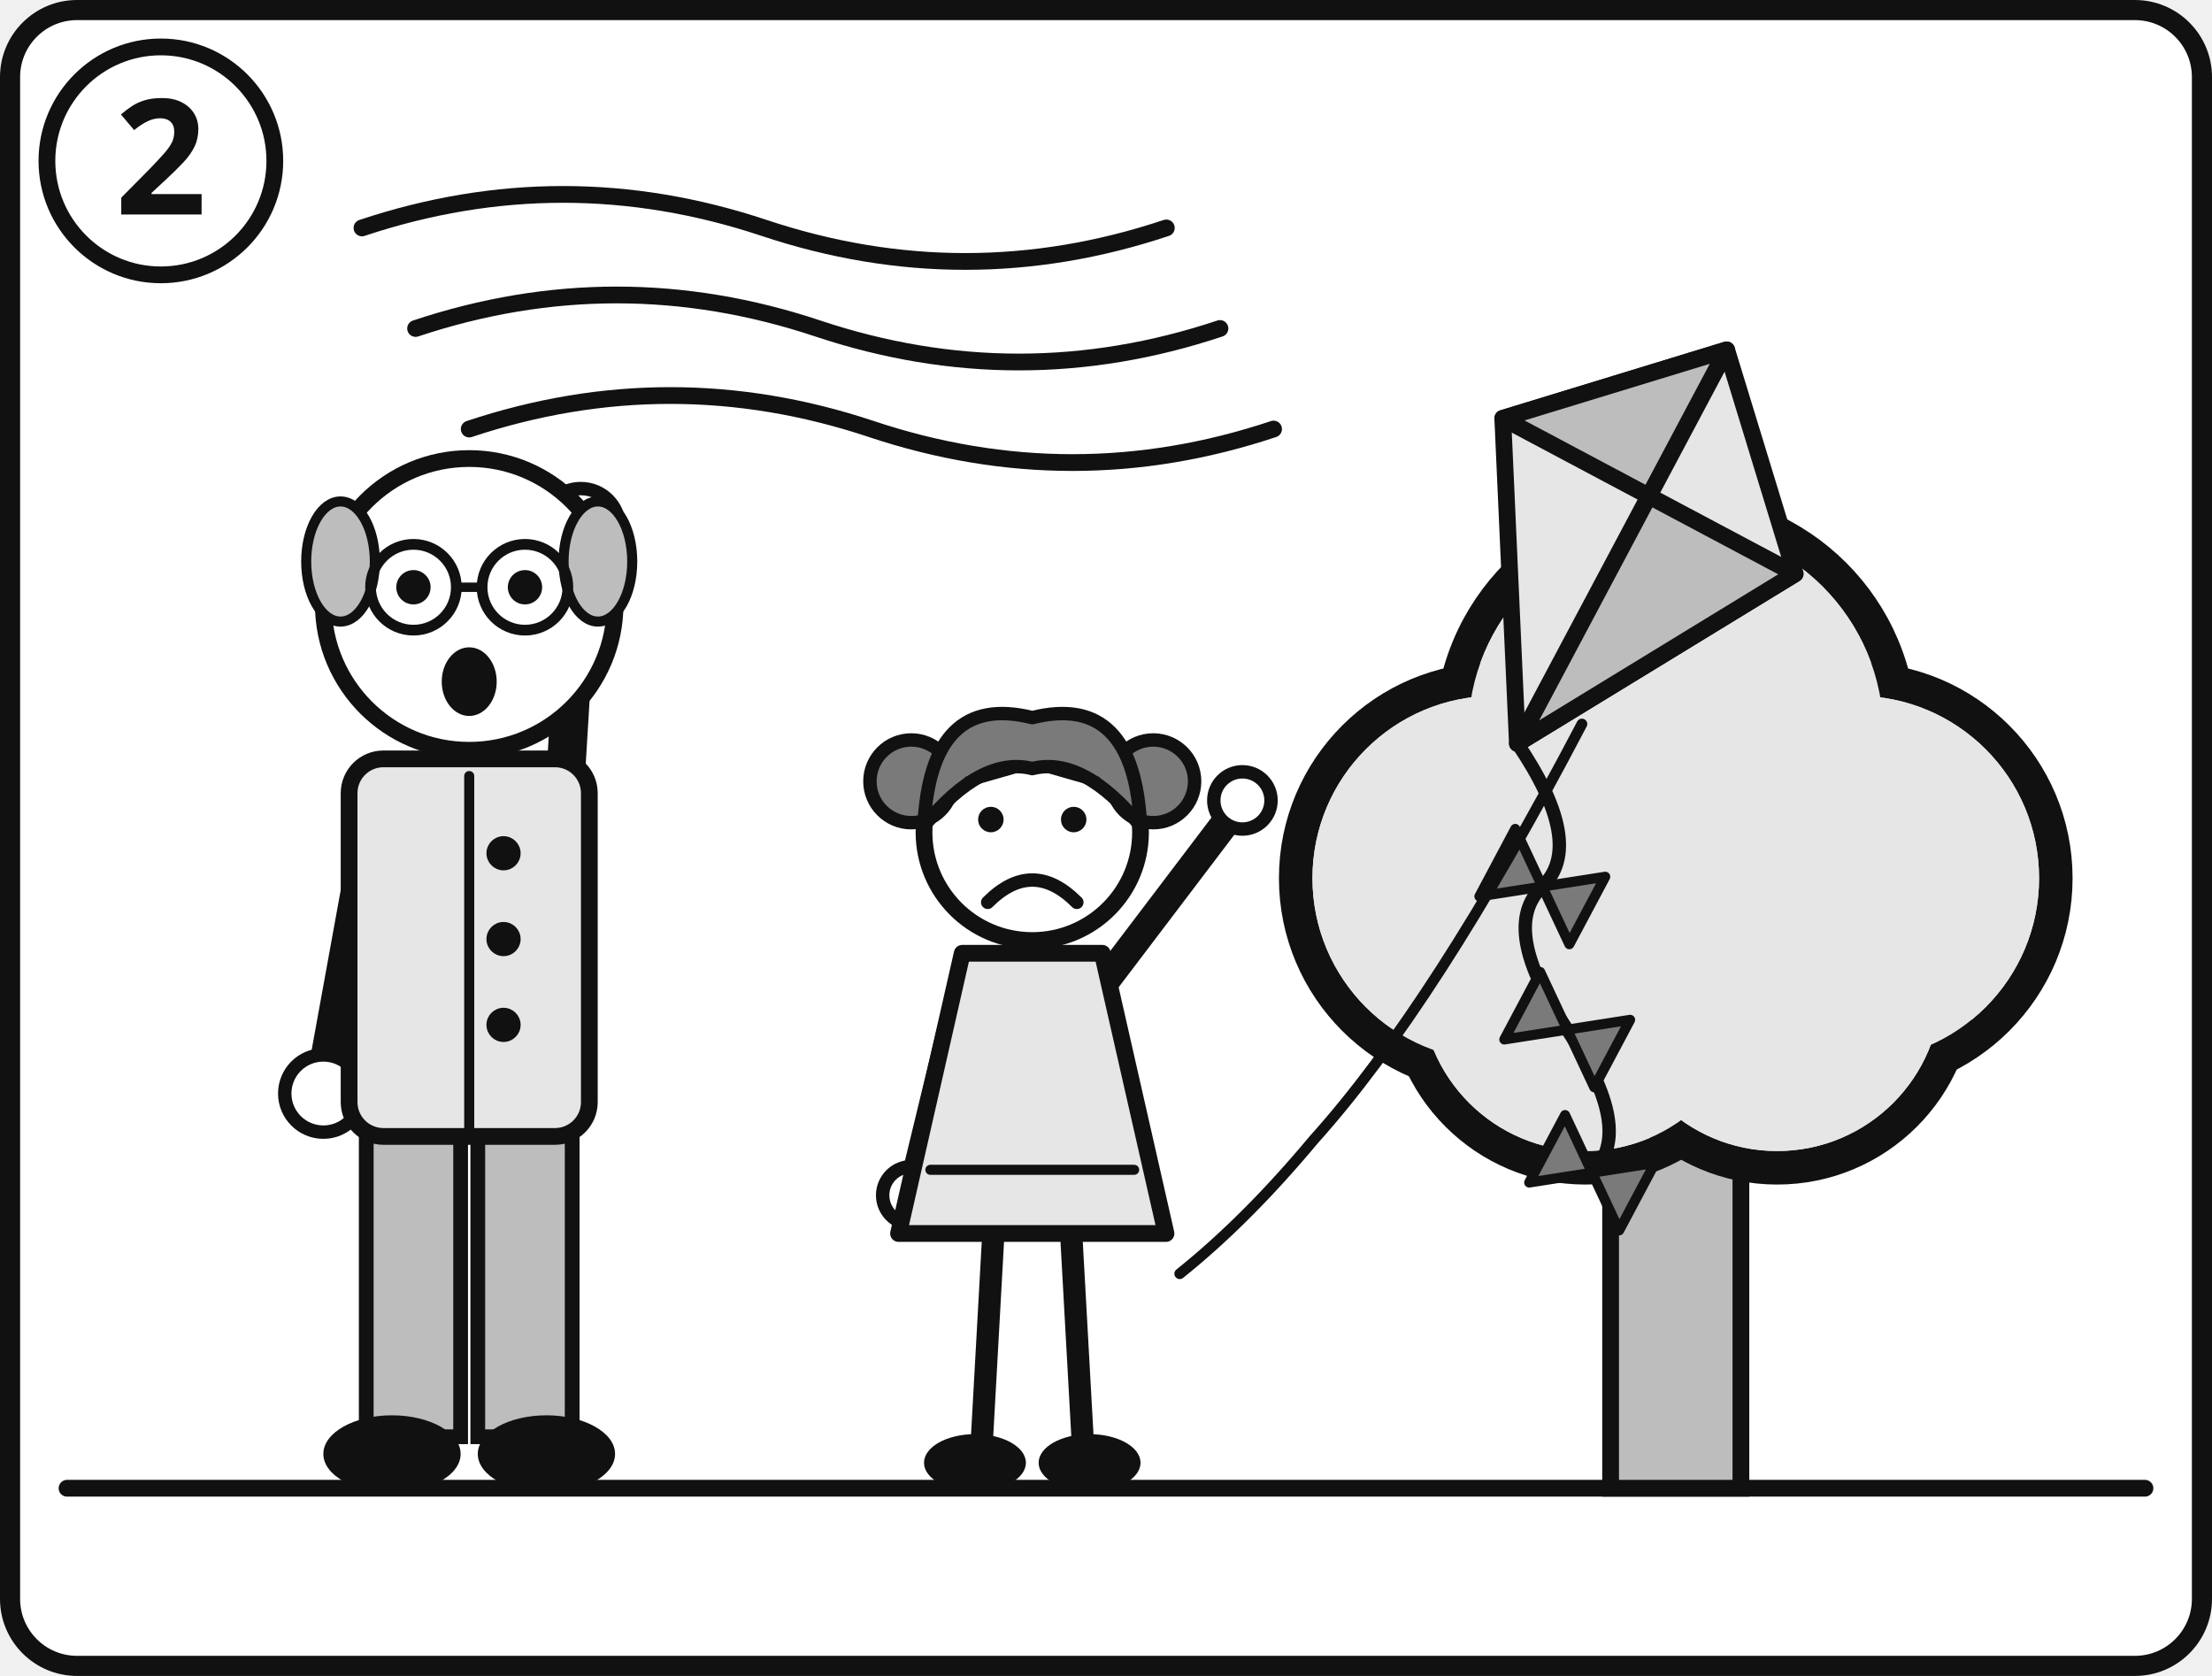
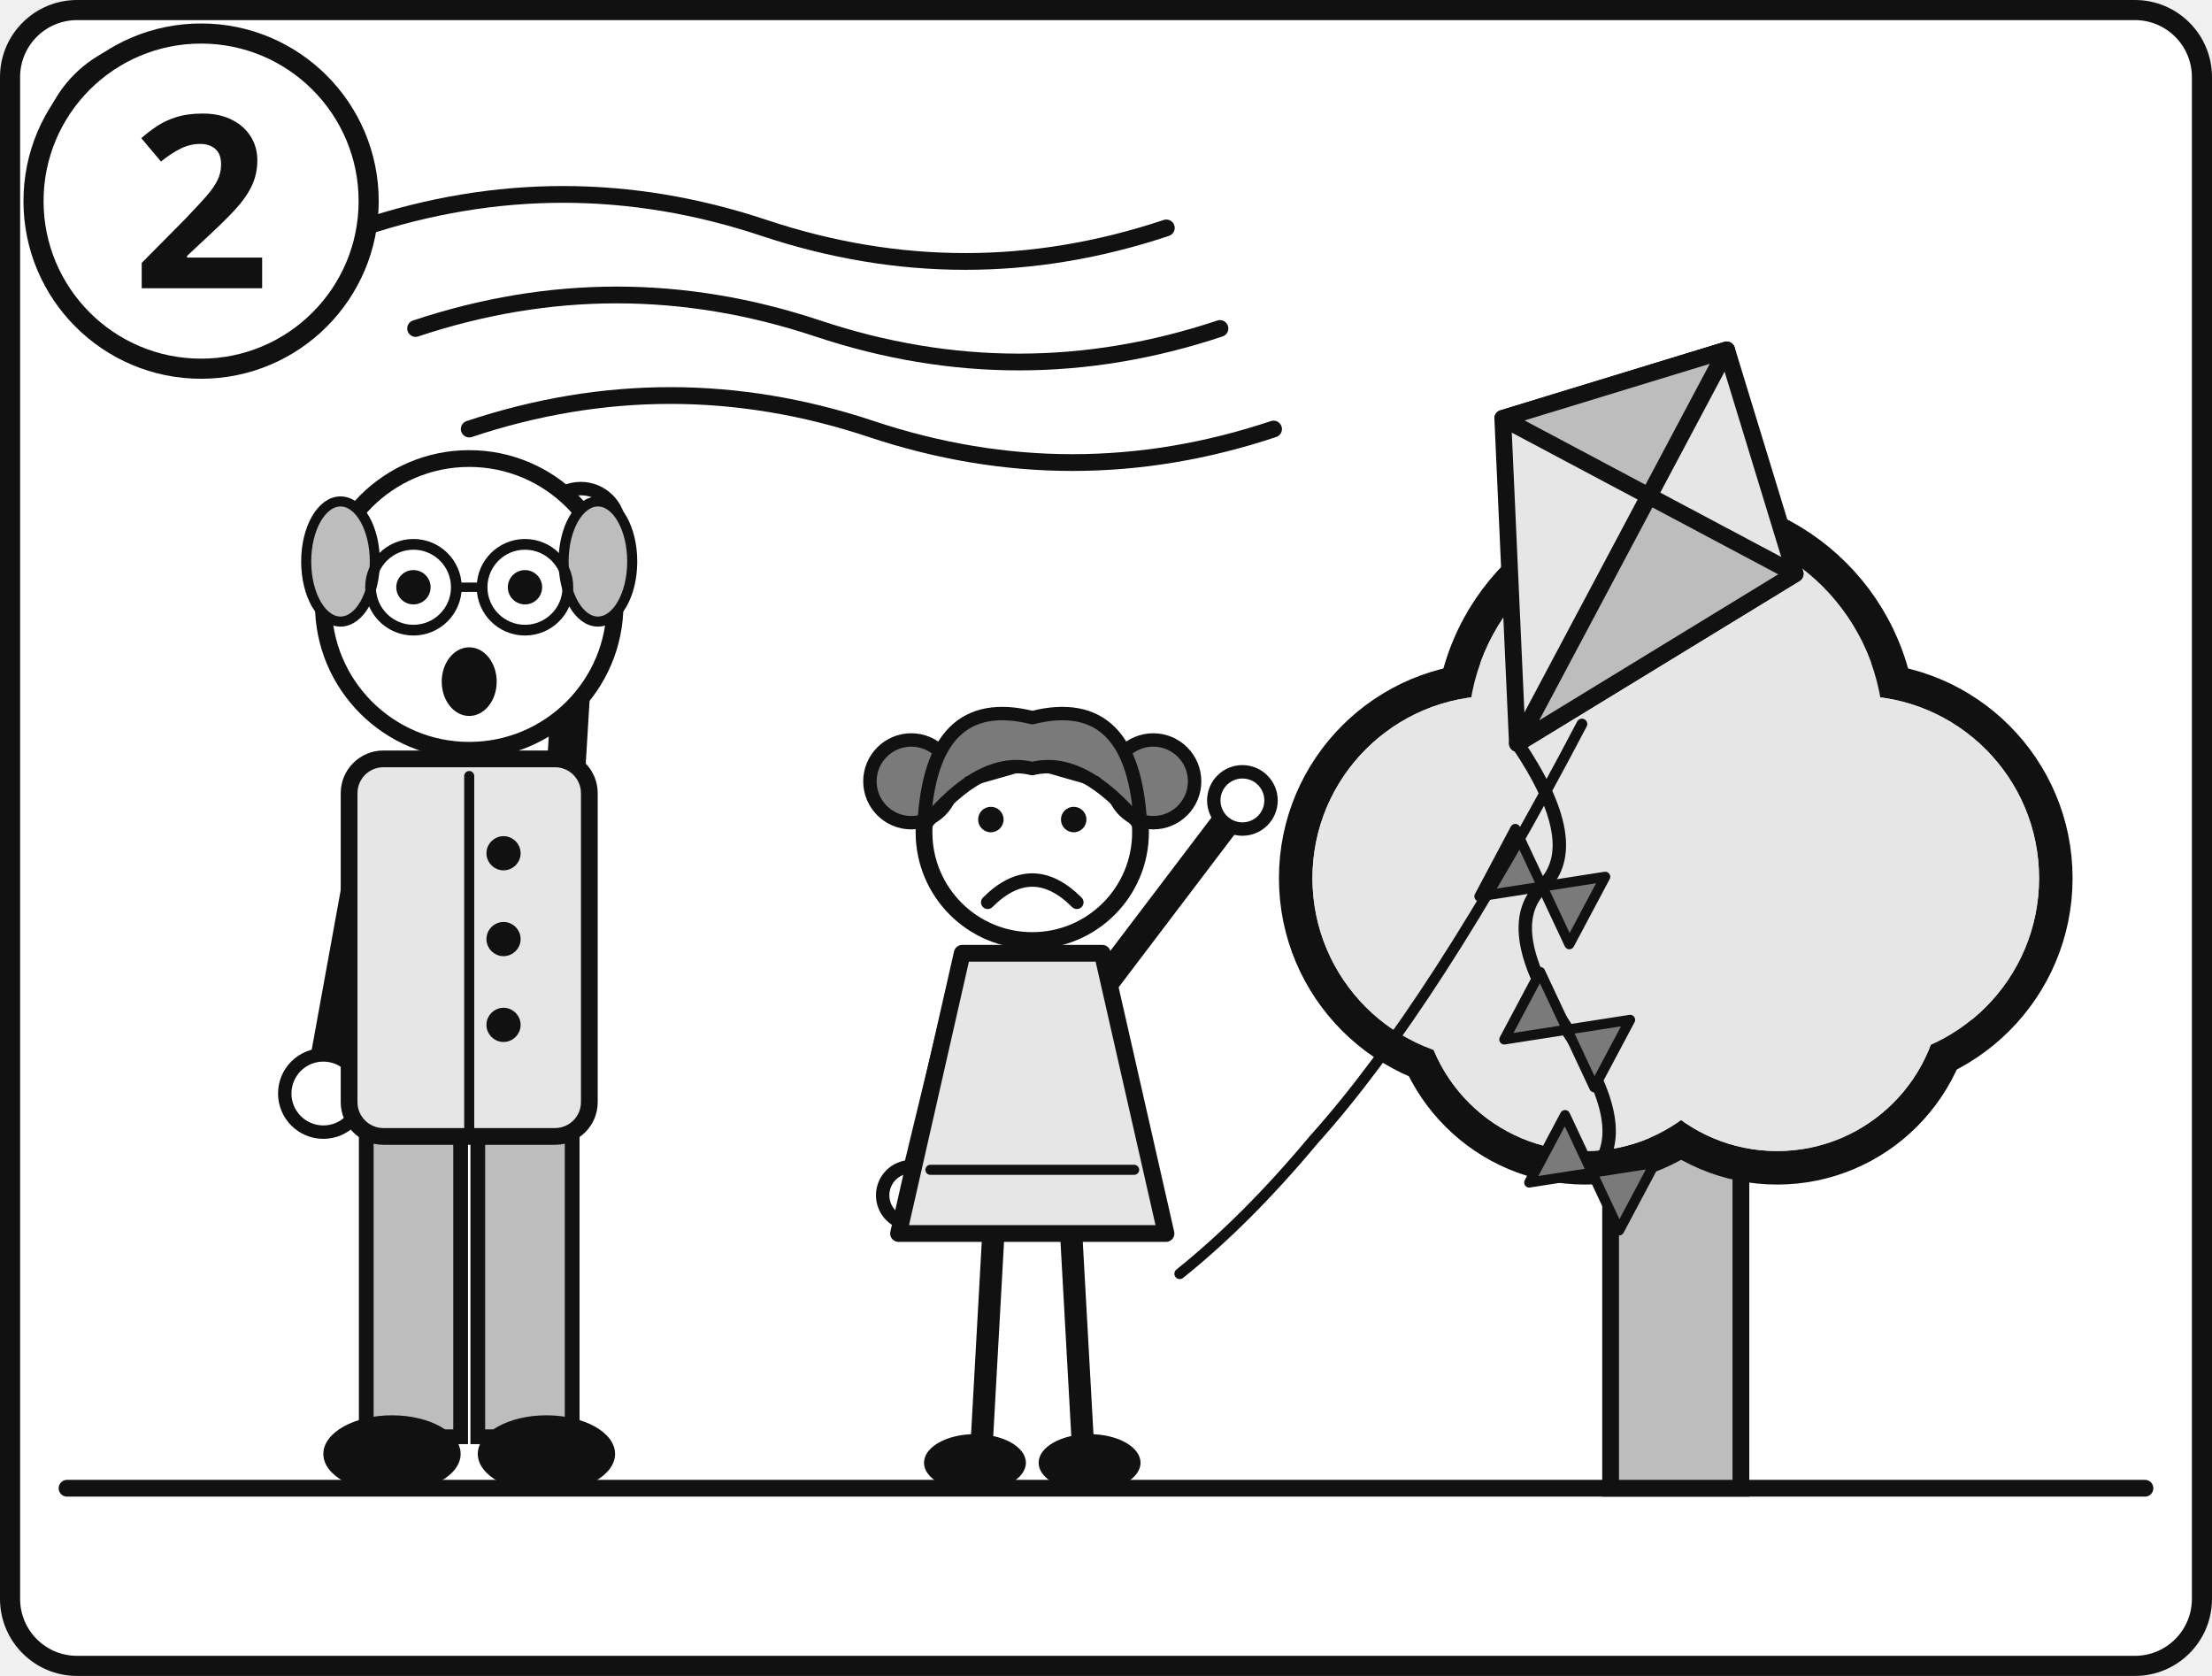
<svg xmlns="http://www.w3.org/2000/svg" viewBox="350 0 330 250" width="330" height="250">
  <g font-family="Andika, Atkinson Hyperlegible, sans-serif" fill="#111">
    <rect x="1.5" y="1.5" width="327" height="247" rx="10" fill="#fff" stroke="#111" stroke-width="3" />
    <g transform="translate(0 0)">
      <line x1="10" y1="222" x2="320" y2="222" stroke="#111" stroke-width="2.5" stroke-linecap="round" />
      <line x1="304" y1="46" x2="314" y2="46" stroke="#111" stroke-width="3" stroke-linecap="round" />
      <line x1="297.56" y1="61.56" x2="304.63" y2="68.63" stroke="#111" stroke-width="3" stroke-linecap="round" />
      <line x1="282" y1="68" x2="282" y2="78" stroke="#111" stroke-width="3" stroke-linecap="round" />
      <line x1="266.44" y1="61.56" x2="259.37" y2="68.63" stroke="#111" stroke-width="3" stroke-linecap="round" />
      <line x1="260" y1="46" x2="250" y2="46" stroke="#111" stroke-width="3" stroke-linecap="round" />
      <line x1="266.44" y1="30.44" x2="259.37" y2="23.37" stroke="#111" stroke-width="3" stroke-linecap="round" />
      <line x1="282" y1="24" x2="282" y2="14" stroke="#111" stroke-width="3" stroke-linecap="round" />
      <line x1="297.56" y1="30.44" x2="304.63" y2="23.37" stroke="#111" stroke-width="3" stroke-linecap="round" />
      <circle cx="282" cy="46" r="16" fill="#e6e6e6" stroke="#111" stroke-width="2.5" />
      <rect x="279.88" y="164" width="12.24" height="58" fill="#bdbdbd" stroke="#111" stroke-width="2.5" />
      <circle cx="286" cy="133.4" r="21.08" fill="#e6e6e6" stroke="#111" stroke-width="5" />
      <circle cx="269" cy="147" r="18.7" fill="#e6e6e6" stroke="#111" stroke-width="5" />
      <circle cx="303" cy="147" r="18.7" fill="#e6e6e6" stroke="#111" stroke-width="5" />
      <circle cx="277.5" cy="157.2" r="17" fill="#e6e6e6" stroke="#111" stroke-width="5" />
      <circle cx="295.52" cy="157.2" r="17" fill="#e6e6e6" stroke="#111" stroke-width="5" />
      <circle cx="286" cy="145.3" r="20.4" fill="#e6e6e6" stroke="#111" stroke-width="5" />
      <circle cx="286" cy="133.4" r="18.58" fill="#e6e6e6" />
      <circle cx="269" cy="147" r="16.2" fill="#e6e6e6" />
      <circle cx="303" cy="147" r="16.2" fill="#e6e6e6" />
      <circle cx="277.5" cy="157.2" r="14.5" fill="#e6e6e6" />
      <circle cx="295.52" cy="157.2" r="14.5" fill="#e6e6e6" />
      <circle cx="286" cy="145.3" r="17.9" fill="#e6e6e6" />
      <g transform="rotate(-12 196 62)">
        <polygon points="196,36 222,62 196,106 170,62" fill="#e6e6e6" stroke="#111" stroke-width="2.5" stroke-linejoin="round" />
        <polygon points="196,36 196,62 170,62" fill="#bdbdbd" stroke="#111" stroke-width="2.5" stroke-linejoin="round" />
        <polygon points="196,62 222,62 196,106" fill="#bdbdbd" stroke="#111" stroke-width="2.5" stroke-linejoin="round" />
        <line x1="196" y1="36" x2="196" y2="106" stroke="#111" stroke-width="2" stroke-linecap="round" />
        <line x1="170" y1="62" x2="222" y2="62" stroke="#111" stroke-width="2" stroke-linecap="round" />
        <path d="M 196 106 Q 213 115 210 124 Q 207 133 224 142 Q 241 151 238 160" fill="none" stroke="#111" stroke-width="2" stroke-linejoin="round" stroke-linecap="round" />
        <polygon points="210,124 202,118 202,130" fill="#7a7a7a" stroke="#111" stroke-width="1.5" stroke-linejoin="round" />
        <polygon points="210,124 218,118 218,130" fill="#7a7a7a" stroke="#111" stroke-width="1.5" stroke-linejoin="round" />
        <polygon points="224,142 216,136 216,148" fill="#7a7a7a" stroke="#111" stroke-width="1.5" stroke-linejoin="round" />
        <polygon points="224,142 232,136 232,148" fill="#7a7a7a" stroke="#111" stroke-width="1.5" stroke-linejoin="round" />
        <polygon points="238,160 230,154 230,166" fill="#7a7a7a" stroke="#111" stroke-width="1.5" stroke-linejoin="round" />
        <polygon points="238,160 246,154 246,166" fill="#7a7a7a" stroke="#111" stroke-width="1.5" stroke-linejoin="round" />
      </g>
      <line x1="196" y1="62" x2="159.15" y2="111.8" stroke="#111" stroke-width="1.6" stroke-linecap="round" />
      <line x1="118.3" y1="182.1" x2="116.4" y2="216.3" stroke="#111" stroke-width="3.32" stroke-linecap="round" />
      <line x1="129.7" y1="182.1" x2="131.6" y2="216.3" stroke="#111" stroke-width="3.32" stroke-linecap="round" />
      <ellipse cx="115.45" cy="218.2" rx="7.6" ry="4.27" fill="#111" />
      <ellipse cx="132.55" cy="218.2" rx="7.6" ry="4.27" fill="#111" />
      <line x1="113.55" y1="146.95" x2="107.85" y2="176.4" stroke="#111" stroke-width="4.27" stroke-linecap="round" />
      <circle cx="107.85" cy="176.4" r="4.27" fill="#fff" stroke="#111" stroke-width="2" />
      <line x1="134.45" y1="146.95" x2="159.15" y2="111.8" stroke="#111" stroke-width="4.27" stroke-linecap="round" />
      <circle cx="159.15" cy="111.8" r="4.27" fill="#fff" stroke="#111" stroke-width="2" />
      <polygon points="113.55,142.2 134.45,142.2 143.95,184 104.05,184" fill="#e6e6e6" stroke="#111" stroke-width="2.5" stroke-linejoin="round" />
      <line x1="108.8" y1="174.5" x2="139.2" y2="174.5" stroke="#111" stroke-width="1.5" stroke-linecap="round" />
      <circle cx="124" cy="124.15" r="16.15" fill="#fff" stroke="#111" stroke-width="2.5" />
      <circle cx="105.95" cy="116.55" r="6.17" fill="#7a7a7a" stroke="#111" stroke-width="2" />
      <circle cx="142.05" cy="116.55" r="6.17" fill="#7a7a7a" stroke="#111" stroke-width="2" />
      <path d="M 107.85 123.2 Q 108.8 103.25 124 107.05 Q 139.2 103.25 140.15 123.2 Q 131.6 112.75 124 114.65 Q 116.4 112.75 107.85 123.2 Z" fill="#7a7a7a" stroke="#111" stroke-width="2" stroke-linejoin="round" stroke-linecap="round" />
      <circle cx="117.83" cy="122.25" r="1.9" fill="#111" />
      <circle cx="130.18" cy="122.25" r="1.9" fill="#111" />
      <path d="M 117.35 129.85 Q 124 137.45 130.65 129.85" fill="none" stroke="#111" stroke-width="2" stroke-linejoin="round" stroke-linecap="round" />
      <rect x="42.64" y="165.68" width="14.08" height="48.64" fill="#bdbdbd" stroke="#111" stroke-width="2.2" />
      <rect x="59.28" y="165.68" width="14.08" height="48.64" fill="#bdbdbd" stroke="#111" stroke-width="2.2" />
      <ellipse cx="46.48" cy="216.88" rx="10.24" ry="5.76" fill="#111" />
      <ellipse cx="69.52" cy="216.88" rx="10.24" ry="5.76" fill="#111" />
      <line x1="43.92" y1="120.88" x2="38.8" y2="163.12" stroke="#111" stroke-width="5.76" stroke-linecap="round" />
      <circle cx="38.8" cy="163.12" r="5.76" fill="#fff" stroke="#111" stroke-width="2" />
      <line x1="72.08" y1="120.88" x2="107.92" y2="78.64" stroke="#111" stroke-width="5.76" stroke-linecap="round" />
      <circle cx="107.92" cy="78.64" r="5.76" fill="#fff" stroke="#111" stroke-width="2" />
      <rect x="40.08" y="113.2" width="35.84" height="56.32" rx="5.12" fill="#e6e6e6" stroke="#111" stroke-width="2.5" />
      <line x1="58" y1="115.76" x2="58" y2="168.24" stroke="#111" stroke-width="1.5" stroke-linecap="round" />
      <circle cx="63.12" cy="127.28" r="2.05" fill="#111" stroke="#111" stroke-width="1" />
      <circle cx="63.12" cy="140.08" r="2.05" fill="#111" stroke="#111" stroke-width="1" />
      <circle cx="63.12" cy="152.88" r="2.05" fill="#111" stroke="#111" stroke-width="1" />
      <circle cx="58" cy="90.16" r="21.76" fill="#fff" stroke="#111" stroke-width="2.5" />
      <ellipse cx="38.8" cy="83.76" rx="5.12" ry="8.96" fill="#bdbdbd" stroke="#111" stroke-width="1.5" />
      <ellipse cx="77.2" cy="83.76" rx="5.12" ry="8.96" fill="#bdbdbd" stroke="#111" stroke-width="1.5" />
      <circle cx="49.68" cy="87.6" r="6.4" fill="none" stroke="#111" stroke-width="1.6" />
      <circle cx="66.32" cy="87.6" r="6.4" fill="none" stroke="#111" stroke-width="1.6" />
      <line x1="56.08" y1="87.6" x2="59.92" y2="87.6" stroke="#111" stroke-width="1.4" stroke-linecap="round" />
      <circle cx="49.68" cy="87.6" r="2.56" fill="#111" />
      <circle cx="66.32" cy="87.6" r="2.56" fill="#111" />
      <path d="M 49.04 97.84 Q 58 108.08 66.96 97.84" fill="none" stroke="#111" stroke-width="2" stroke-linejoin="round" stroke-linecap="round" />
    </g>
    <circle cx="24" cy="24" r="17" fill="#fff" stroke="#111" stroke-width="2.5" />
    <text x="24" y="32" font-size="24" text-anchor="middle" font-weight="700">1</text>
    <rect x="351.5" y="1.5" width="327" height="247" rx="10" fill="#fff" stroke="#111" stroke-width="3" />
    <g transform="translate(350 0)">
      <line x1="10" y1="222" x2="320" y2="222" stroke="#111" stroke-width="2.5" stroke-linecap="round" />
      <path d="M 54 34 Q 84 24 114 34 T 174 34" fill="none" stroke="#111" stroke-width="2.5" stroke-linejoin="round" stroke-linecap="round" />
      <path d="M 62 49 Q 92 39 122 49 T 182 49" fill="none" stroke="#111" stroke-width="2.5" stroke-linejoin="round" stroke-linecap="round" />
      <path d="M 70 64 Q 100 54 130 64 T 190 64" fill="none" stroke="#111" stroke-width="2.5" stroke-linejoin="round" stroke-linecap="round" />
      <rect x="240.28" y="158" width="19.44" height="64" fill="#bdbdbd" stroke="#111" stroke-width="2.5" />
      <circle cx="250" cy="109.4" r="33.48" fill="#e6e6e6" stroke="#111" stroke-width="5" />
      <circle cx="223" cy="131" r="29.7" fill="#e6e6e6" stroke="#111" stroke-width="5" />
      <circle cx="277" cy="131" r="29.7" fill="#e6e6e6" stroke="#111" stroke-width="5" />
      <circle cx="236.5" cy="147.2" r="27" fill="#e6e6e6" stroke="#111" stroke-width="5" />
      <circle cx="265.12" cy="147.2" r="27" fill="#e6e6e6" stroke="#111" stroke-width="5" />
      <circle cx="250" cy="128.3" r="32.4" fill="#e6e6e6" stroke="#111" stroke-width="5" />
      <circle cx="250" cy="109.4" r="30.98" fill="#e6e6e6" />
      <circle cx="223" cy="131" r="27.2" fill="#e6e6e6" />
      <circle cx="277" cy="131" r="27.2" fill="#e6e6e6" />
      <circle cx="236.5" cy="147.2" r="24.5" fill="#e6e6e6" />
      <circle cx="265.12" cy="147.2" r="24.5" fill="#e6e6e6" />
      <circle cx="250" cy="128.3" r="29.9" fill="#e6e6e6" />
      <g transform="rotate(28 246 74)">
        <polygon points="246,49.3 270.7,74 246,115.8 221.3,74" fill="#e6e6e6" stroke="#111" stroke-width="2.5" stroke-linejoin="round" />
        <polygon points="246,49.3 246,74 221.3,74" fill="#bdbdbd" stroke="#111" stroke-width="2.5" stroke-linejoin="round" />
        <polygon points="246,74 270.7,74 246,115.8" fill="#bdbdbd" stroke="#111" stroke-width="2.5" stroke-linejoin="round" />
        <line x1="246" y1="49.3" x2="246" y2="115.8" stroke="#111" stroke-width="2" stroke-linecap="round" />
        <line x1="221.3" y1="74" x2="270.7" y2="74" stroke="#111" stroke-width="2" stroke-linecap="round" />
        <path d="M 246 115.8 Q 262.15 124.35 259.3 132.9 Q 256.45 141.45 272.6 150 Q 288.75 158.55 285.9 167.1" fill="none" stroke="#111" stroke-width="2" stroke-linejoin="round" stroke-linecap="round" />
        <polygon points="259.3,132.9 251.7,127.2 251.7,138.6" fill="#7a7a7a" stroke="#111" stroke-width="1.5" stroke-linejoin="round" />
        <polygon points="259.3,132.9 266.9,127.2 266.9,138.6" fill="#7a7a7a" stroke="#111" stroke-width="1.5" stroke-linejoin="round" />
        <polygon points="272.6,150 265,144.3 265,155.7" fill="#7a7a7a" stroke="#111" stroke-width="1.5" stroke-linejoin="round" />
        <polygon points="272.6,150 280.2,144.3 280.2,155.7" fill="#7a7a7a" stroke="#111" stroke-width="1.5" stroke-linejoin="round" />
        <polygon points="285.9,167.1 278.3,161.4 278.3,172.8" fill="#7a7a7a" stroke="#111" stroke-width="1.5" stroke-linejoin="round" />
        <polygon points="285.9,167.1 293.5,161.4 293.5,172.8" fill="#7a7a7a" stroke="#111" stroke-width="1.5" stroke-linejoin="round" />
      </g>
      <path d="M 236 108 Q 214 150 196 170 Q 186 182 176 190" fill="none" stroke="#111" stroke-width="1.6" stroke-linejoin="round" stroke-linecap="round" />
      <line x1="148.3" y1="182.1" x2="146.4" y2="216.3" stroke="#111" stroke-width="3.32" stroke-linecap="round" />
      <line x1="159.7" y1="182.1" x2="161.6" y2="216.3" stroke="#111" stroke-width="3.32" stroke-linecap="round" />
      <ellipse cx="145.45" cy="218.2" rx="7.6" ry="4.27" fill="#111" />
      <ellipse cx="162.55" cy="218.2" rx="7.6" ry="4.27" fill="#111" />
      <line x1="143.55" y1="146.95" x2="135.95" y2="178.3" stroke="#111" stroke-width="4.27" stroke-linecap="round" />
      <circle cx="135.95" cy="178.3" r="4.27" fill="#fff" stroke="#111" stroke-width="2" />
      <line x1="164.45" y1="146.95" x2="185.35" y2="119.4" stroke="#111" stroke-width="4.27" stroke-linecap="round" />
      <circle cx="185.35" cy="119.4" r="4.27" fill="#fff" stroke="#111" stroke-width="2" />
      <polygon points="143.55,142.2 164.45,142.2 173.95,184 134.05,184" fill="#e6e6e6" stroke="#111" stroke-width="2.5" stroke-linejoin="round" />
      <line x1="138.8" y1="174.5" x2="169.2" y2="174.5" stroke="#111" stroke-width="1.5" stroke-linecap="round" />
      <circle cx="154" cy="124.15" r="16.15" fill="#fff" stroke="#111" stroke-width="2.5" />
      <circle cx="135.95" cy="116.55" r="6.17" fill="#7a7a7a" stroke="#111" stroke-width="2" />
      <circle cx="172.05" cy="116.55" r="6.17" fill="#7a7a7a" stroke="#111" stroke-width="2" />
      <path d="M 137.85 123.2 Q 138.8 103.25 154 107.05 Q 169.2 103.25 170.15 123.2 Q 161.6 112.75 154 114.65 Q 146.4 112.75 137.85 123.2 Z" fill="#7a7a7a" stroke="#111" stroke-width="2" stroke-linejoin="round" stroke-linecap="round" />
      <circle cx="147.82" cy="122.25" r="1.9" fill="#111" />
      <circle cx="160.18" cy="122.25" r="1.9" fill="#111" />
      <path d="M 147.35 134.6 Q 154 127.95 160.65 134.6" fill="none" stroke="#111" stroke-width="2" stroke-linejoin="round" stroke-linecap="round" />
      <line x1="144.5" y1="116.55" x2="151.15" y2="114.65" stroke="#111" stroke-width="1.6" stroke-linecap="round" />
      <line x1="156.85" y1="114.65" x2="163.5" y2="116.55" stroke="#111" stroke-width="1.6" stroke-linecap="round" />
      <rect x="54.64" y="165.68" width="14.08" height="48.64" fill="#bdbdbd" stroke="#111" stroke-width="2.2" />
      <rect x="71.28" y="165.68" width="14.08" height="48.64" fill="#bdbdbd" stroke="#111" stroke-width="2.2" />
      <ellipse cx="58.48" cy="216.88" rx="10.24" ry="5.76" fill="#111" />
      <ellipse cx="81.52" cy="216.88" rx="10.24" ry="5.76" fill="#111" />
      <line x1="55.92" y1="120.88" x2="48.24" y2="163.12" stroke="#111" stroke-width="5.76" stroke-linecap="round" />
      <circle cx="48.24" cy="163.12" r="5.76" fill="#fff" stroke="#111" stroke-width="2" />
      <line x1="84.08" y1="120.88" x2="86.64" y2="78.64" stroke="#111" stroke-width="5.76" stroke-linecap="round" />
      <circle cx="86.64" cy="78.64" r="5.76" fill="#fff" stroke="#111" stroke-width="2" />
      <rect x="52.08" y="113.2" width="35.84" height="56.32" rx="5.12" fill="#e6e6e6" stroke="#111" stroke-width="2.5" />
      <line x1="70" y1="115.76" x2="70" y2="168.24" stroke="#111" stroke-width="1.5" stroke-linecap="round" />
      <circle cx="75.12" cy="127.28" r="2.05" fill="#111" stroke="#111" stroke-width="1" />
      <circle cx="75.12" cy="140.08" r="2.05" fill="#111" stroke="#111" stroke-width="1" />
      <circle cx="75.12" cy="152.88" r="2.05" fill="#111" stroke="#111" stroke-width="1" />
      <circle cx="70" cy="90.16" r="21.76" fill="#fff" stroke="#111" stroke-width="2.5" />
      <ellipse cx="50.8" cy="83.76" rx="5.12" ry="8.96" fill="#bdbdbd" stroke="#111" stroke-width="1.5" />
      <ellipse cx="89.2" cy="83.76" rx="5.12" ry="8.96" fill="#bdbdbd" stroke="#111" stroke-width="1.5" />
      <circle cx="61.68" cy="87.6" r="6.4" fill="none" stroke="#111" stroke-width="1.6" />
      <circle cx="78.32" cy="87.6" r="6.4" fill="none" stroke="#111" stroke-width="1.6" />
      <line x1="68.08" y1="87.6" x2="71.92" y2="87.6" stroke="#111" stroke-width="1.4" stroke-linecap="round" />
      <circle cx="61.68" cy="87.6" r="2.56" fill="#111" />
      <circle cx="78.32" cy="87.6" r="2.56" fill="#111" />
      <ellipse cx="70" cy="101.68" rx="4.1" ry="5.12" fill="#111" />
    </g>
    <circle cx="374" cy="24" r="17" fill="#fff" stroke="#111" stroke-width="2.5" />
    <text x="374" y="32" font-size="24" text-anchor="middle" font-weight="700">2</text>
    <rect x="1.5" y="271.5" width="327" height="247" rx="10" fill="#fff" stroke="#111" stroke-width="3" />
    <g transform="translate(0 270)">
      <line x1="10" y1="222" x2="320" y2="222" stroke="#111" stroke-width="2.5" stroke-linecap="round" />
      <rect x="252.28" y="158" width="19.44" height="64" fill="#bdbdbd" stroke="#111" stroke-width="2.5" />
      <circle cx="262" cy="109.4" r="33.48" fill="#e6e6e6" stroke="#111" stroke-width="5" />
      <circle cx="235" cy="131" r="29.7" fill="#e6e6e6" stroke="#111" stroke-width="5" />
      <circle cx="289" cy="131" r="29.7" fill="#e6e6e6" stroke="#111" stroke-width="5" />
      <circle cx="248.5" cy="147.2" r="27" fill="#e6e6e6" stroke="#111" stroke-width="5" />
      <circle cx="277.12" cy="147.2" r="27" fill="#e6e6e6" stroke="#111" stroke-width="5" />
      <circle cx="262" cy="128.3" r="32.4" fill="#e6e6e6" stroke="#111" stroke-width="5" />
      <circle cx="262" cy="109.4" r="30.98" fill="#e6e6e6" />
      <circle cx="235" cy="131" r="27.2" fill="#e6e6e6" />
      <circle cx="289" cy="131" r="27.2" fill="#e6e6e6" />
      <circle cx="248.5" cy="147.2" r="24.5" fill="#e6e6e6" />
      <circle cx="277.12" cy="147.2" r="24.5" fill="#e6e6e6" />
      <circle cx="262" cy="128.3" r="29.9" fill="#e6e6e6" />
      <g transform="rotate(28 258 74)">
        <polygon points="258,49.3 282.7,74 258,115.8 233.3,74" fill="#e6e6e6" stroke="#111" stroke-width="2.5" stroke-linejoin="round" />
        <polygon points="258,49.3 258,74 233.3,74" fill="#bdbdbd" stroke="#111" stroke-width="2.5" stroke-linejoin="round" />
        <polygon points="258,74 282.7,74 258,115.8" fill="#bdbdbd" stroke="#111" stroke-width="2.5" stroke-linejoin="round" />
        <line x1="258" y1="49.3" x2="258" y2="115.8" stroke="#111" stroke-width="2" stroke-linecap="round" />
        <line x1="233.3" y1="74" x2="282.7" y2="74" stroke="#111" stroke-width="2" stroke-linecap="round" />
        <path d="M 258 115.8 Q 274.15 124.35 271.3 132.9 Q 268.45 141.45 284.6 150 Q 300.75 158.55 297.9 167.1" fill="none" stroke="#111" stroke-width="2" stroke-linejoin="round" stroke-linecap="round" />
        <polygon points="271.3,132.9 263.7,127.2 263.7,138.6" fill="#7a7a7a" stroke="#111" stroke-width="1.5" stroke-linejoin="round" />
        <polygon points="271.3,132.9 278.9,127.2 278.9,138.6" fill="#7a7a7a" stroke="#111" stroke-width="1.5" stroke-linejoin="round" />
        <polygon points="284.6,150 277,144.3 277,155.7" fill="#7a7a7a" stroke="#111" stroke-width="1.5" stroke-linejoin="round" />
        <polygon points="284.6,150 292.2,144.3 292.2,155.7" fill="#7a7a7a" stroke="#111" stroke-width="1.5" stroke-linejoin="round" />
        <polygon points="297.9,167.1 290.3,161.4 290.3,172.8" fill="#7a7a7a" stroke="#111" stroke-width="1.5" stroke-linejoin="round" />
        <polygon points="297.9,167.1 305.5,161.4 305.5,172.8" fill="#7a7a7a" stroke="#111" stroke-width="1.5" stroke-linejoin="round" />
      </g>
      <line x1="194.17" y1="226.2" x2="246.17" y2="100.2" stroke="#111" stroke-width="3.5" stroke-linecap="round" />
      <line x1="173.83" y1="217.8" x2="225.83" y2="91.8" stroke="#111" stroke-width="3.5" stroke-linecap="round" />
      <line x1="199.95" y1="212.2" x2="179.61" y2="203.8" stroke="#111" stroke-width="2.5" stroke-linecap="round" />
      <line x1="205.72" y1="198.2" x2="185.39" y2="189.8" stroke="#111" stroke-width="2.5" stroke-linecap="round" />
      <line x1="211.5" y1="184.2" x2="191.17" y2="175.8" stroke="#111" stroke-width="2.5" stroke-linecap="round" />
      <line x1="217.28" y1="170.2" x2="196.94" y2="161.8" stroke="#111" stroke-width="2.5" stroke-linecap="round" />
      <line x1="223.06" y1="156.2" x2="202.72" y2="147.8" stroke="#111" stroke-width="2.5" stroke-linecap="round" />
      <line x1="228.83" y1="142.2" x2="208.5" y2="133.8" stroke="#111" stroke-width="2.5" stroke-linecap="round" />
      <line x1="234.61" y1="128.2" x2="214.28" y2="119.8" stroke="#111" stroke-width="2.5" stroke-linecap="round" />
      <line x1="240.39" y1="114.2" x2="220.05" y2="105.8" stroke="#111" stroke-width="2.5" stroke-linecap="round" />
      <rect x="200.6" y="134.2" width="10.45" height="36.1" fill="#7a7a7a" stroke="#111" stroke-width="2.2" />
      <rect x="212.95" y="134.2" width="10.45" height="36.1" fill="#7a7a7a" stroke="#111" stroke-width="2.2" />
      <ellipse cx="203.45" cy="172.2" rx="7.6" ry="4.27" fill="#111" />
      <ellipse cx="220.55" cy="172.2" rx="7.6" ry="4.27" fill="#111" />
      <line x1="201.55" y1="100.95" x2="190.15" y2="126.6" stroke="#111" stroke-width="4.27" stroke-linecap="round" />
      <circle cx="190.15" cy="126.6" r="4.27" fill="#fff" stroke="#111" stroke-width="2" />
      <line x1="222.45" y1="100.95" x2="245.25" y2="65.8" stroke="#111" stroke-width="4.27" stroke-linecap="round" />
      <circle cx="245.25" cy="65.8" r="4.27" fill="#fff" stroke="#111" stroke-width="2" />
      <rect x="198.7" y="95.25" width="26.6" height="41.8" rx="3.8" fill="#bdbdbd" stroke="#111" stroke-width="2.5" />
      <rect x="203.45" y="109.5" width="17.1" height="13.3" fill="#fff" stroke="#111" stroke-width="2" />
      <circle cx="212" cy="78.15" r="16.15" fill="#fff" stroke="#111" stroke-width="2.5" />
      <path d="M 195.85 73.4 Q 196.8 55.35 212 56.3 Q 227.2 55.35 228.15 73.4 Z" fill="#7a7a7a" stroke="#111" stroke-width="2" stroke-linejoin="round" stroke-linecap="round" />
      <line x1="195.85" y1="73.4" x2="236.7" y2="73.4" stroke="#111" stroke-width="3" stroke-linecap="round" />
      <circle cx="205.82" cy="76.25" r="1.9" fill="#111" />
      <circle cx="218.18" cy="76.25" r="1.9" fill="#111" />
      <path d="M 205.35 83.85 Q 212 91.45 218.65 83.85" fill="none" stroke="#111" stroke-width="2" stroke-linejoin="round" stroke-linecap="round" />
      <line x1="96.3" y1="182.1" x2="94.4" y2="216.3" stroke="#111" stroke-width="3.32" stroke-linecap="round" />
      <line x1="107.7" y1="182.1" x2="109.6" y2="216.3" stroke="#111" stroke-width="3.32" stroke-linecap="round" />
      <ellipse cx="93.45" cy="218.2" rx="7.6" ry="4.27" fill="#111" />
      <ellipse cx="110.55" cy="218.2" rx="7.6" ry="4.27" fill="#111" />
      <line x1="91.55" y1="146.95" x2="101.05" y2="165" stroke="#111" stroke-width="4.27" stroke-linecap="round" />
      <circle cx="101.05" cy="165" r="4.27" fill="#fff" stroke="#111" stroke-width="2" />
      <line x1="112.45" y1="146.95" x2="106.75" y2="165" stroke="#111" stroke-width="4.27" stroke-linecap="round" />
      <circle cx="106.75" cy="165" r="4.27" fill="#fff" stroke="#111" stroke-width="2" />
      <polygon points="91.55,142.2 112.45,142.2 121.95,184 82.05,184" fill="#e6e6e6" stroke="#111" stroke-width="2.5" stroke-linejoin="round" />
      <line x1="86.8" y1="174.5" x2="117.2" y2="174.5" stroke="#111" stroke-width="1.5" stroke-linecap="round" />
      <circle cx="102" cy="124.15" r="16.15" fill="#fff" stroke="#111" stroke-width="2.5" />
      <circle cx="83.95" cy="116.55" r="6.17" fill="#7a7a7a" stroke="#111" stroke-width="2" />
      <circle cx="120.05" cy="116.55" r="6.17" fill="#7a7a7a" stroke="#111" stroke-width="2" />
      <path d="M 85.85 123.2 Q 86.8 103.25 102 107.05 Q 117.2 103.25 118.15 123.2 Q 109.6 112.75 102 114.65 Q 94.4 112.75 85.85 123.2 Z" fill="#7a7a7a" stroke="#111" stroke-width="2" stroke-linejoin="round" stroke-linecap="round" />
      <circle cx="95.83" cy="122.25" r="1.9" fill="#111" />
      <circle cx="108.17" cy="122.25" r="1.9" fill="#111" />
      <ellipse cx="102" cy="132.7" rx="3.04" ry="3.8" fill="#111" />
      <rect x="28.64" y="165.68" width="14.08" height="48.64" fill="#bdbdbd" stroke="#111" stroke-width="2.2" />
      <rect x="45.28" y="165.68" width="14.08" height="48.64" fill="#bdbdbd" stroke="#111" stroke-width="2.2" />
      <ellipse cx="32.48" cy="216.88" rx="10.24" ry="5.76" fill="#111" />
      <ellipse cx="55.52" cy="216.88" rx="10.24" ry="5.76" fill="#111" />
      <line x1="29.92" y1="120.88" x2="24.8" y2="163.12" stroke="#111" stroke-width="5.76" stroke-linecap="round" />
      <circle cx="24.8" cy="163.12" r="5.76" fill="#fff" stroke="#111" stroke-width="2" />
      <line x1="58.08" y1="120.88" x2="91.36" y2="78.64" stroke="#111" stroke-width="5.76" stroke-linecap="round" />
      <circle cx="91.36" cy="78.64" r="5.76" fill="#fff" stroke="#111" stroke-width="2" />
      <rect x="26.08" y="113.2" width="35.84" height="56.32" rx="5.12" fill="#e6e6e6" stroke="#111" stroke-width="2.5" />
      <line x1="44" y1="115.76" x2="44" y2="168.24" stroke="#111" stroke-width="1.5" stroke-linecap="round" />
      <circle cx="49.12" cy="127.28" r="2.05" fill="#111" stroke="#111" stroke-width="1" />
      <circle cx="49.12" cy="140.08" r="2.05" fill="#111" stroke="#111" stroke-width="1" />
      <circle cx="49.12" cy="152.88" r="2.05" fill="#111" stroke="#111" stroke-width="1" />
      <circle cx="44" cy="90.16" r="21.76" fill="#fff" stroke="#111" stroke-width="2.5" />
      <ellipse cx="24.8" cy="83.76" rx="5.12" ry="8.96" fill="#bdbdbd" stroke="#111" stroke-width="1.5" />
      <ellipse cx="63.2" cy="83.76" rx="5.12" ry="8.96" fill="#bdbdbd" stroke="#111" stroke-width="1.5" />
      <circle cx="35.68" cy="87.6" r="6.4" fill="none" stroke="#111" stroke-width="1.6" />
      <circle cx="52.32" cy="87.6" r="6.4" fill="none" stroke="#111" stroke-width="1.6" />
      <line x1="42.08" y1="87.6" x2="45.92" y2="87.6" stroke="#111" stroke-width="1.4" stroke-linecap="round" />
      <circle cx="35.68" cy="87.6" r="2.56" fill="#111" />
      <circle cx="52.32" cy="87.6" r="2.56" fill="#111" />
      <path d="M 35.04 97.84 Q 44 108.08 52.96 97.84" fill="none" stroke="#111" stroke-width="2" stroke-linejoin="round" stroke-linecap="round" />
    </g>
    <circle cx="24" cy="294" r="17" fill="#fff" stroke="#111" stroke-width="2.5" />
    <text x="24" y="302" font-size="24" text-anchor="middle" font-weight="700">3</text>
    <rect x="351.5" y="271.5" width="327" height="247" rx="10" fill="#fff" stroke="#111" stroke-width="3" />
    <g transform="translate(350 270)">
      <line x1="10" y1="222" x2="320" y2="222" stroke="#111" stroke-width="2.5" stroke-linecap="round" />
      <line x1="317" y1="40" x2="327" y2="40" stroke="#111" stroke-width="3" stroke-linecap="round" />
      <line x1="310.85" y1="54.85" x2="317.92" y2="61.92" stroke="#111" stroke-width="3" stroke-linecap="round" />
      <line x1="296" y1="61" x2="296" y2="71" stroke="#111" stroke-width="3" stroke-linecap="round" />
      <line x1="281.15" y1="54.85" x2="274.08" y2="61.92" stroke="#111" stroke-width="3" stroke-linecap="round" />
      <line x1="275" y1="40" x2="265" y2="40" stroke="#111" stroke-width="3" stroke-linecap="round" />
      <line x1="281.15" y1="25.15" x2="274.08" y2="18.08" stroke="#111" stroke-width="3" stroke-linecap="round" />
      <line x1="296" y1="19" x2="296" y2="9" stroke="#111" stroke-width="3" stroke-linecap="round" />
      <line x1="310.85" y1="25.15" x2="317.92" y2="18.08" stroke="#111" stroke-width="3" stroke-linecap="round" />
      <circle cx="296" cy="40" r="15" fill="#e6e6e6" stroke="#111" stroke-width="2.5" />
      <rect x="281.88" y="164" width="12.24" height="58" fill="#bdbdbd" stroke="#111" stroke-width="2.5" />
      <circle cx="288" cy="133.4" r="21.08" fill="#e6e6e6" stroke="#111" stroke-width="5" />
      <circle cx="271" cy="147" r="18.7" fill="#e6e6e6" stroke="#111" stroke-width="5" />
      <circle cx="305" cy="147" r="18.7" fill="#e6e6e6" stroke="#111" stroke-width="5" />
      <circle cx="279.5" cy="157.2" r="17" fill="#e6e6e6" stroke="#111" stroke-width="5" />
      <circle cx="297.52" cy="157.2" r="17" fill="#e6e6e6" stroke="#111" stroke-width="5" />
      <circle cx="288" cy="145.3" r="20.4" fill="#e6e6e6" stroke="#111" stroke-width="5" />
      <circle cx="288" cy="133.4" r="18.58" fill="#e6e6e6" />
      <circle cx="271" cy="147" r="16.2" fill="#e6e6e6" />
      <circle cx="305" cy="147" r="16.2" fill="#e6e6e6" />
      <circle cx="279.5" cy="157.2" r="14.5" fill="#e6e6e6" />
      <circle cx="297.52" cy="157.2" r="14.5" fill="#e6e6e6" />
      <circle cx="288" cy="145.3" r="17.9" fill="#e6e6e6" />
      <line x1="270.79" y1="223.91" x2="290.79" y2="131.91" stroke="#111" stroke-width="3.5" stroke-linecap="round" />
      <line x1="253.21" y1="220.09" x2="273.21" y2="128.09" stroke="#111" stroke-width="3.5" stroke-linecap="round" />
      <line x1="274.13" y1="208.58" x2="256.54" y2="204.75" stroke="#111" stroke-width="2.5" stroke-linecap="round" />
      <line x1="277.46" y1="193.25" x2="259.87" y2="189.42" stroke="#111" stroke-width="2.5" stroke-linecap="round" />
      <line x1="280.79" y1="177.91" x2="263.21" y2="174.09" stroke="#111" stroke-width="2.5" stroke-linecap="round" />
      <line x1="284.13" y1="162.58" x2="266.54" y2="158.75" stroke="#111" stroke-width="2.5" stroke-linecap="round" />
      <line x1="287.46" y1="147.25" x2="269.87" y2="143.42" stroke="#111" stroke-width="2.5" stroke-linecap="round" />
      <g transform="rotate(-10 176 52)">
        <polygon points="176,26 202,52 176,96 150,52" fill="#e6e6e6" stroke="#111" stroke-width="2.5" stroke-linejoin="round" />
        <polygon points="176,26 176,52 150,52" fill="#bdbdbd" stroke="#111" stroke-width="2.5" stroke-linejoin="round" />
        <polygon points="176,52 202,52 176,96" fill="#bdbdbd" stroke="#111" stroke-width="2.5" stroke-linejoin="round" />
        <line x1="176" y1="26" x2="176" y2="96" stroke="#111" stroke-width="2" stroke-linecap="round" />
        <line x1="150" y1="52" x2="202" y2="52" stroke="#111" stroke-width="2" stroke-linecap="round" />
        <path d="M 176 96 Q 193 105 190 114 Q 187 123 204 132 Q 221 141 218 150" fill="none" stroke="#111" stroke-width="2" stroke-linejoin="round" stroke-linecap="round" />
        <polygon points="190,114 182,108 182,120" fill="#7a7a7a" stroke="#111" stroke-width="1.5" stroke-linejoin="round" />
        <polygon points="190,114 198,108 198,120" fill="#7a7a7a" stroke="#111" stroke-width="1.5" stroke-linejoin="round" />
        <polygon points="204,132 196,126 196,138" fill="#7a7a7a" stroke="#111" stroke-width="1.5" stroke-linejoin="round" />
        <polygon points="204,132 212,126 212,138" fill="#7a7a7a" stroke="#111" stroke-width="1.5" stroke-linejoin="round" />
        <polygon points="218,150 210,144 210,156" fill="#7a7a7a" stroke="#111" stroke-width="1.5" stroke-linejoin="round" />
        <polygon points="218,150 226,144 226,156" fill="#7a7a7a" stroke="#111" stroke-width="1.5" stroke-linejoin="round" />
      </g>
      <line x1="176" y1="52" x2="159.45" y2="108" stroke="#111" stroke-width="1.6" stroke-linecap="round" />
      <line x1="124.3" y1="182.1" x2="122.4" y2="216.3" stroke="#111" stroke-width="3.32" stroke-linecap="round" />
      <line x1="135.7" y1="182.1" x2="137.6" y2="216.3" stroke="#111" stroke-width="3.32" stroke-linecap="round" />
      <ellipse cx="121.45" cy="218.2" rx="7.6" ry="4.27" fill="#111" />
      <ellipse cx="138.55" cy="218.2" rx="7.6" ry="4.27" fill="#111" />
      <line x1="119.55" y1="146.95" x2="96.75" y2="134.6" stroke="#111" stroke-width="4.27" stroke-linecap="round" />
      <circle cx="96.75" cy="134.6" r="4.27" fill="#fff" stroke="#111" stroke-width="2" />
      <line x1="140.45" y1="146.95" x2="159.45" y2="108" stroke="#111" stroke-width="4.27" stroke-linecap="round" />
      <circle cx="159.45" cy="108" r="4.27" fill="#fff" stroke="#111" stroke-width="2" />
      <polygon points="119.55,142.2 140.45,142.2 149.95,184 110.05,184" fill="#e6e6e6" stroke="#111" stroke-width="2.5" stroke-linejoin="round" />
      <line x1="114.8" y1="174.5" x2="145.2" y2="174.5" stroke="#111" stroke-width="1.5" stroke-linecap="round" />
      <circle cx="130" cy="124.15" r="16.15" fill="#fff" stroke="#111" stroke-width="2.5" />
      <circle cx="111.95" cy="116.55" r="6.17" fill="#7a7a7a" stroke="#111" stroke-width="2" />
      <circle cx="148.05" cy="116.55" r="6.17" fill="#7a7a7a" stroke="#111" stroke-width="2" />
      <path d="M 113.85 123.2 Q 114.8 103.25 130 107.05 Q 145.2 103.25 146.15 123.2 Q 137.6 112.75 130 114.65 Q 122.4 112.75 113.85 123.2 Z" fill="#7a7a7a" stroke="#111" stroke-width="2" stroke-linejoin="round" stroke-linecap="round" />
      <circle cx="123.83" cy="122.25" r="1.9" fill="#111" />
      <circle cx="136.18" cy="122.25" r="1.9" fill="#111" />
      <path d="M 123.35 129.85 Q 130 137.45 136.65 129.85" fill="none" stroke="#111" stroke-width="2" stroke-linejoin="round" stroke-linecap="round" />
      <rect x="50.64" y="165.68" width="14.08" height="48.64" fill="#bdbdbd" stroke="#111" stroke-width="2.2" />
      <rect x="67.28" y="165.68" width="14.08" height="48.64" fill="#bdbdbd" stroke="#111" stroke-width="2.2" />
      <ellipse cx="54.48" cy="216.88" rx="10.24" ry="5.76" fill="#111" />
      <ellipse cx="77.52" cy="216.88" rx="10.24" ry="5.76" fill="#111" />
      <line x1="51.92" y1="120.88" x2="21.2" y2="78.64" stroke="#111" stroke-width="5.76" stroke-linecap="round" />
      <circle cx="21.2" cy="78.64" r="5.76" fill="#fff" stroke="#111" stroke-width="2" />
      <line x1="80.08" y1="120.88" x2="110.8" y2="78.64" stroke="#111" stroke-width="5.76" stroke-linecap="round" />
      <circle cx="110.8" cy="78.64" r="5.76" fill="#fff" stroke="#111" stroke-width="2" />
      <rect x="48.08" y="113.2" width="35.84" height="56.32" rx="5.12" fill="#e6e6e6" stroke="#111" stroke-width="2.5" />
      <line x1="66" y1="115.76" x2="66" y2="168.24" stroke="#111" stroke-width="1.5" stroke-linecap="round" />
      <circle cx="71.12" cy="127.28" r="2.05" fill="#111" stroke="#111" stroke-width="1" />
      <circle cx="71.12" cy="140.08" r="2.05" fill="#111" stroke="#111" stroke-width="1" />
      <circle cx="71.12" cy="152.88" r="2.05" fill="#111" stroke="#111" stroke-width="1" />
      <circle cx="66" cy="90.16" r="21.76" fill="#fff" stroke="#111" stroke-width="2.5" />
      <ellipse cx="46.8" cy="83.76" rx="5.12" ry="8.96" fill="#bdbdbd" stroke="#111" stroke-width="1.5" />
      <ellipse cx="85.2" cy="83.76" rx="5.12" ry="8.96" fill="#bdbdbd" stroke="#111" stroke-width="1.5" />
      <circle cx="57.68" cy="87.6" r="6.4" fill="none" stroke="#111" stroke-width="1.6" />
      <circle cx="74.32" cy="87.6" r="6.4" fill="none" stroke="#111" stroke-width="1.6" />
      <line x1="64.08" y1="87.6" x2="67.92" y2="87.6" stroke="#111" stroke-width="1.4" stroke-linecap="round" />
      <circle cx="57.68" cy="87.6" r="2.56" fill="#111" />
      <circle cx="74.32" cy="87.6" r="2.56" fill="#111" />
      <path d="M 57.04 97.84 Q 66 108.08 74.96 97.84" fill="none" stroke="#111" stroke-width="2" stroke-linejoin="round" stroke-linecap="round" />
      <rect x="216.6" y="180.2" width="10.45" height="36.1" fill="#7a7a7a" stroke="#111" stroke-width="2.2" />
      <rect x="228.95" y="180.2" width="10.45" height="36.1" fill="#7a7a7a" stroke="#111" stroke-width="2.2" />
      <ellipse cx="219.45" cy="218.2" rx="7.6" ry="4.27" fill="#111" />
      <ellipse cx="236.55" cy="218.2" rx="7.6" ry="4.27" fill="#111" />
      <line x1="217.55" y1="146.95" x2="198.55" y2="111.8" stroke="#111" stroke-width="4.27" stroke-linecap="round" />
      <circle cx="198.55" cy="111.8" r="4.27" fill="#fff" stroke="#111" stroke-width="2" />
      <line x1="238.45" y1="146.95" x2="244.15" y2="176.4" stroke="#111" stroke-width="4.27" stroke-linecap="round" />
      <circle cx="244.15" cy="176.4" r="4.27" fill="#fff" stroke="#111" stroke-width="2" />
      <rect x="214.7" y="141.25" width="26.6" height="41.8" rx="3.8" fill="#bdbdbd" stroke="#111" stroke-width="2.5" />
      <rect x="219.45" y="155.5" width="17.1" height="13.3" fill="#fff" stroke="#111" stroke-width="2" />
      <circle cx="228" cy="124.15" r="16.15" fill="#fff" stroke="#111" stroke-width="2.5" />
      <path d="M 211.85 119.4 Q 212.8 101.35 228 102.3 Q 243.2 101.35 244.15 119.4 Z" fill="#7a7a7a" stroke="#111" stroke-width="2" stroke-linejoin="round" stroke-linecap="round" />
      <line x1="211.85" y1="119.4" x2="252.7" y2="119.4" stroke="#111" stroke-width="3" stroke-linecap="round" />
      <circle cx="221.82" cy="122.25" r="1.9" fill="#111" />
      <circle cx="234.18" cy="122.25" r="1.9" fill="#111" />
      <path d="M 221.35 129.85 Q 228 137.45 234.65 129.85" fill="none" stroke="#111" stroke-width="2" stroke-linejoin="round" stroke-linecap="round" />
    </g>
    <circle cx="374" cy="294" r="17" fill="#fff" stroke="#111" stroke-width="2.5" />
    <text x="374" y="302" font-size="24" text-anchor="middle" font-weight="700">4</text>
+     <circle cx="380" cy="30" r="25" fill="#fff" stroke="#111" stroke-width="3" />
+     <text x="380" y="43" font-size="36" text-anchor="middle" font-weight="700">2</text>
  </g>
</svg>
